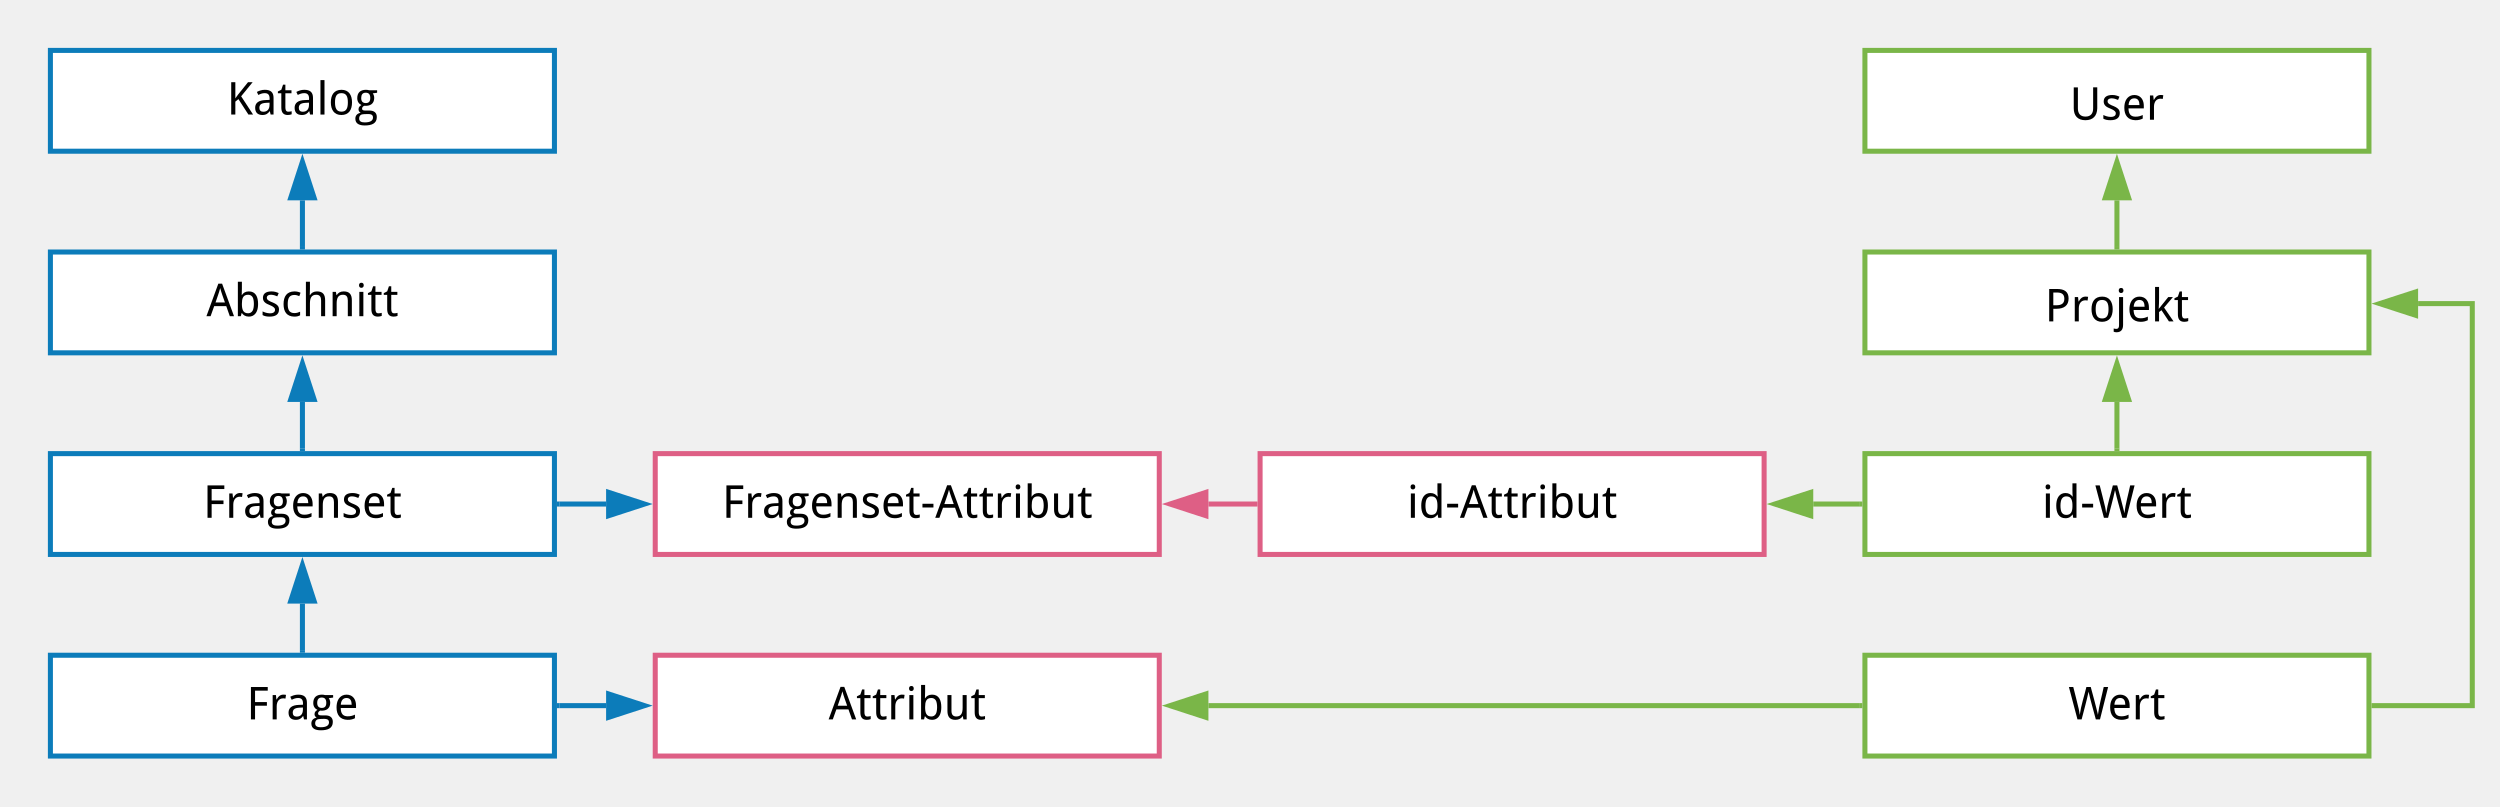
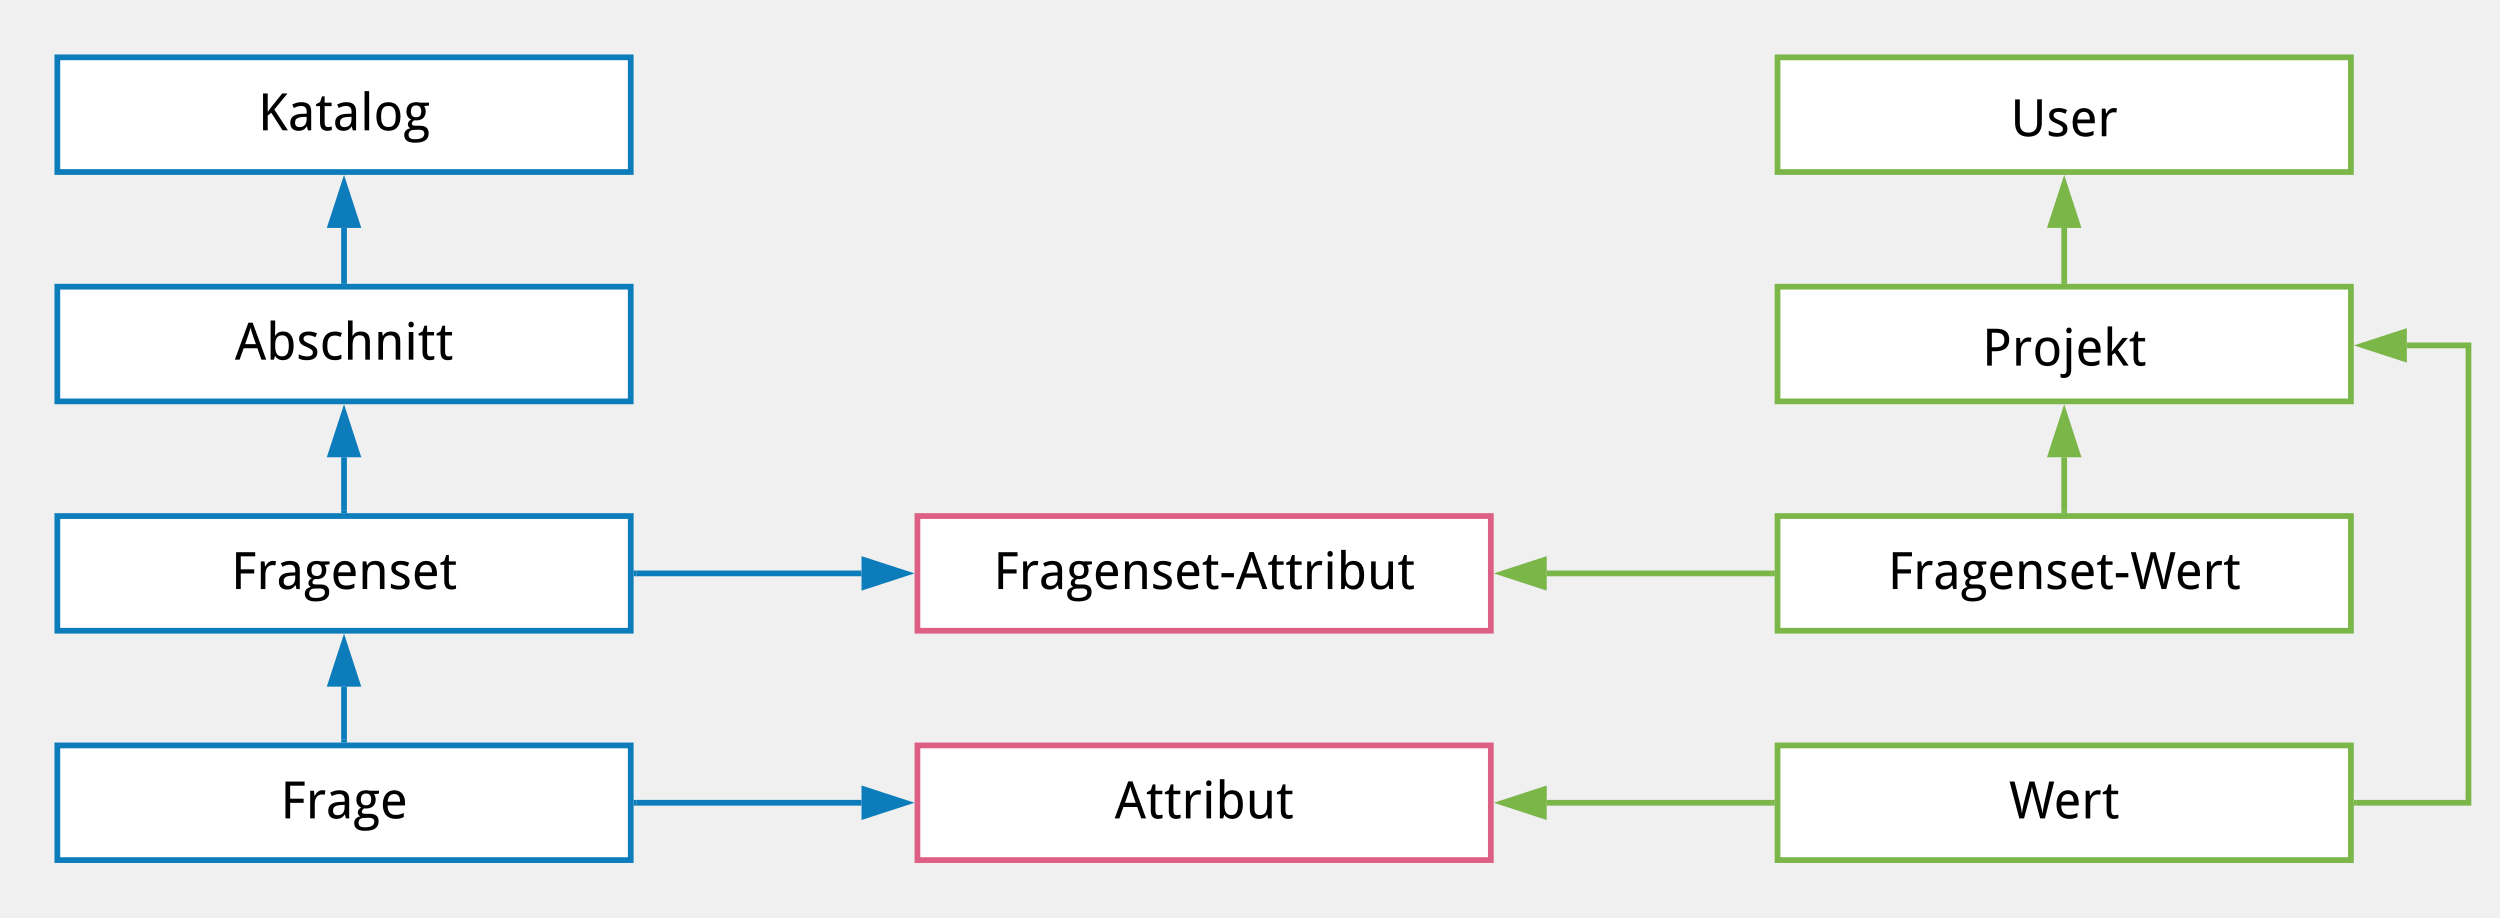
- <svg xmlns="http://www.w3.org/2000/svg" xmlns:ns1="lucid" xmlns:xlink="http://www.w3.org/1999/xlink" width="992" height="320">
-   <g transform="translate(-140 20)" ns1:page-tab-id="0_0">
-     <path d="M160 0h200v40H160z" stroke="#0c7cba" stroke-width="2" fill="#fff" />
-     <use xlink:href="#a" transform="matrix(1,0,0,1,165,5) translate(64.99854 20.45801)" />
-     <path d="M160 80h200v40H160z" stroke="#0c7cba" stroke-width="2" fill="#fff" />
-     <use xlink:href="#b" transform="matrix(1,0,0,1,165,85) translate(56.9126 20.45801)" />
-     <path d="M160 160h200v40H160z" stroke="#0c7cba" stroke-width="2" fill="#fff" />
-     <use xlink:href="#c" transform="matrix(1,0,0,1,165,165) translate(55.59424 20.45801)" />
-     <path d="M160 240h200v40H160z" stroke="#0c7cba" stroke-width="2" fill="#fff" />
-     <use xlink:href="#d" transform="matrix(1,0,0,1,165,245) translate(72.8208 20.45801)" />
-     <path d="M400 240h200v40H400z" stroke="#de5f85" stroke-width="2" fill="#fff" />
-     <use xlink:href="#e" transform="matrix(1,0,0,1,405,245) translate(63.79883 20.45801)" />
-     <path d="M362 260h18.5" stroke="#0c7cba" stroke-width="2" fill="none" />
-     <path d="M362.03 261H361v-2h1.03z" fill="#0c7cba" />
-     <path d="M395.76 260l-14.26 4.64v-9.28z" stroke="#0c7cba" stroke-width="2" fill="#0c7cba" />
-     <path d="M260 78V59.5" stroke="#0c7cba" stroke-width="2" fill="none" />
-     <path d="M261 79h-2v-1.03h2z" fill="#0c7cba" />
-     <path d="M260 44.24l4.64 14.26h-9.28z" stroke="#0c7cba" stroke-width="2" fill="#0c7cba" />
-     <path d="M260 158v-18.5" stroke="#0c7cba" stroke-width="2" fill="none" />
-     <path d="M261 159h-2v-1.03h2z" fill="#0c7cba" />
-     <path d="M260 124.24l4.64 14.26h-9.28z" stroke="#0c7cba" stroke-width="2" fill="#0c7cba" />
-     <path d="M260 238v-18.5" stroke="#0c7cba" stroke-width="2" fill="none" />
-     <path d="M261 239h-2v-1.03h2z" fill="#0c7cba" />
-     <path d="M260 204.24l4.64 14.26h-9.28z" stroke="#0c7cba" stroke-width="2" fill="#0c7cba" />
-     <path d="M880 240h200v40H880z" stroke="#7ab648" stroke-width="2" fill="#fff" />
-     <use xlink:href="#f" transform="matrix(1,0,0,1,885,245) translate(75.76953 20.45801)" />
-     <path d="M880 80h200v40H880z" stroke="#7ab648" stroke-width="2" fill="#fff" />
-     <use xlink:href="#g" transform="matrix(1,0,0,1,885,85) translate(66.36963 22.52051)" />
-     <path d="M880 0h200v40H880z" stroke="#7ab648" stroke-width="2" fill="#fff" />
-     <use xlink:href="#h" transform="matrix(1,0,0,1,885,5) translate(76.24854 22.52051)" />
-     <path d="M878 260H619.5" stroke="#7ab648" stroke-width="2" fill="none" />
-     <path d="M879 261h-1.03v-2H879z" fill="#7ab648" />
-     <path d="M604.24 260l14.26-4.64v9.28z" stroke="#7ab648" stroke-width="2" fill="#7ab648" />
-     <path d="M980 78V59.5" stroke="#7ab648" stroke-width="2" fill="none" />
-     <path d="M981 79h-2v-1.03h2z" fill="#7ab648" />
-     <path d="M980 44.24l4.64 14.26h-9.28z" stroke="#7ab648" stroke-width="2" fill="#7ab648" />
-     <path d="M362 180h18.5" stroke="#0c7cba" stroke-width="2" fill="none" />
-     <path d="M362.03 181H361v-2h1.03z" fill="#0c7cba" />
-     <path d="M395.76 180l-14.26 4.64v-9.28z" stroke="#0c7cba" stroke-width="2" fill="#0c7cba" />
-     <path d="M640 160h200v40H640z" stroke="#de5f85" stroke-width="2" fill="#fff" />
-     <use xlink:href="#i" transform="matrix(1,0,0,1,645,165) translate(53.30029 20.45801)" />
-     <path d="M880 160h200v40H880z" stroke="#7ab648" stroke-width="2" fill="#fff" />
-     <use xlink:href="#j" transform="matrix(1,0,0,1,885,165) translate(65.271 20.45801)" />
-     <path d="M878 180h-18.5" stroke="#7ab648" stroke-width="2" fill="none" />
-     <path d="M879 181h-1.03v-2H879z" fill="#7ab648" />
-     <path d="M844.24 180l14.26-4.64v9.28z" stroke="#7ab648" stroke-width="2" fill="#7ab648" />
-     <path d="M400 160h200v40H400z" stroke="#de5f85" stroke-width="2" fill="#fff" />
-     <use xlink:href="#k" transform="matrix(1,0,0,1,405,165) translate(21.49707 20.45801)" />
-     <path d="M638 180h-18.5" stroke="#de5f85" stroke-width="2" fill="none" />
-     <path d="M639 181h-1.03v-2H639z" fill="#de5f85" />
-     <path d="M604.24 180l14.26-4.64v9.28z" stroke="#de5f85" stroke-width="2" fill="#de5f85" />
-     <path d="M1082 260h39V100.47h-21.5" stroke="#7ab648" stroke-width="2" fill="none" />
-     <path d="M1082.03 261H1081v-2h1.03z" fill="#7ab648" />
-     <path d="M1084.24 100.47l14.26-4.63v9.27z" stroke="#7ab648" stroke-width="2" fill="#7ab648" />
-     <path d="M980 158v-18.5" stroke="#7ab648" stroke-width="2" fill="none" />
-     <path d="M981 159h-2v-1.03h2z" fill="#7ab648" />
-     <path d="M980 124.24l4.64 14.26h-9.28z" stroke="#7ab648" stroke-width="2" fill="#7ab648" />
+ <svg xmlns="http://www.w3.org/2000/svg" xmlns:ns1="lucid" xmlns:xlink="http://www.w3.org/1999/xlink" width="872" height="320">
+   <g transform="translate(-180 20)" ns1:page-tab-id="0_0">
+     <path d="M200 0h200v40H200z" stroke="#0c7cba" stroke-width="2" fill="#fff" />
+     <use xlink:href="#a" transform="matrix(1,0,0,1,205,5) translate(64.99854 20.45801)" />
+     <path d="M200 80h200v40H200z" stroke="#0c7cba" stroke-width="2" fill="#fff" />
+     <use xlink:href="#b" transform="matrix(1,0,0,1,205,85) translate(56.9126 20.45801)" />
+     <path d="M200 160h200v40H200z" stroke="#0c7cba" stroke-width="2" fill="#fff" />
+     <use xlink:href="#c" transform="matrix(1,0,0,1,205,165) translate(55.59424 20.45801)" />
+     <path d="M200 240h200v40H200z" stroke="#0c7cba" stroke-width="2" fill="#fff" />
+     <use xlink:href="#d" transform="matrix(1,0,0,1,205,245) translate(72.8208 20.45801)" />
+     <path d="M500 240h200v40H500z" stroke="#de5f85" stroke-width="2" fill="#fff" />
+     <use xlink:href="#e" transform="matrix(1,0,0,1,505,245) translate(63.79883 20.45801)" />
+     <path d="M402 260h78.5" stroke="#0c7cba" stroke-width="2" fill="none" />
+     <path d="M402.03 261H401v-2h1.03z" fill="#0c7cba" />
+     <path d="M495.76 260l-14.26 4.64v-9.28z" stroke="#0c7cba" stroke-width="2" fill="#0c7cba" />
+     <path d="M300 78V59.5" stroke="#0c7cba" stroke-width="2" fill="none" />
+     <path d="M301 79h-2v-1.03h2z" fill="#0c7cba" />
+     <path d="M300 44.24l4.64 14.26h-9.28z" stroke="#0c7cba" stroke-width="2" fill="#0c7cba" />
+     <path d="M300 158v-18.5" stroke="#0c7cba" stroke-width="2" fill="none" />
+     <path d="M301 159h-2v-1.03h2z" fill="#0c7cba" />
+     <path d="M300 124.24l4.64 14.26h-9.28z" stroke="#0c7cba" stroke-width="2" fill="#0c7cba" />
+     <path d="M300 238v-18.5" stroke="#0c7cba" stroke-width="2" fill="none" />
+     <path d="M301 239h-2v-1.03h2z" fill="#0c7cba" />
+     <path d="M300 204.24l4.64 14.26h-9.28z" stroke="#0c7cba" stroke-width="2" fill="#0c7cba" />
+     <path d="M800 240h200v40H800z" stroke="#7ab648" stroke-width="2" fill="#fff" />
+     <use xlink:href="#f" transform="matrix(1,0,0,1,805,245) translate(75.76953 20.45801)" />
+     <path d="M800 80h200v40H800z" stroke="#7ab648" stroke-width="2" fill="#fff" />
+     <use xlink:href="#g" transform="matrix(1,0,0,1,805,85) translate(66.36963 22.52051)" />
+     <path d="M800 0h200v40H800z" stroke="#7ab648" stroke-width="2" fill="#fff" />
+     <use xlink:href="#h" transform="matrix(1,0,0,1,805,5) translate(76.24854 22.52051)" />
+     <path d="M798 260h-78.5" stroke="#7ab648" stroke-width="2" fill="none" />
+     <path d="M799 261h-1.03v-2H799z" fill="#7ab648" />
+     <path d="M704.24 260l14.26-4.64v9.28z" stroke="#7ab648" stroke-width="2" fill="#7ab648" />
+     <path d="M900 78V59.5" stroke="#7ab648" stroke-width="2" fill="none" />
+     <path d="M901 79h-2v-1.03h2z" fill="#7ab648" />
+     <path d="M900 44.24l4.64 14.26h-9.28z" stroke="#7ab648" stroke-width="2" fill="#7ab648" />
+     <path d="M402 180h78.5" stroke="#0c7cba" stroke-width="2" fill="none" />
+     <path d="M402.03 181H401v-2h1.03z" fill="#0c7cba" />
+     <path d="M495.76 180l-14.26 4.64v-9.28z" stroke="#0c7cba" stroke-width="2" fill="#0c7cba" />
+     <path d="M800 160h200v40H800z" stroke="#7ab648" stroke-width="2" fill="#fff" />
+     <use xlink:href="#i" transform="matrix(1,0,0,1,805,165) translate(33.46777 20.45801)" />
+     <path d="M798 180h-78.5" stroke="#7ab648" stroke-width="2" fill="none" />
+     <path d="M799 181h-1.03v-2H799z" fill="#7ab648" />
+     <path d="M704.24 180l14.26-4.64v9.28z" stroke="#7ab648" stroke-width="2" fill="#7ab648" />
+     <path d="M500 160h200v40H500z" stroke="#de5f85" stroke-width="2" fill="#fff" />
+     <use xlink:href="#j" transform="matrix(1,0,0,1,505,165) translate(21.49707 20.45801)" />
+     <path d="M1002 260h39V100.47h-21.5" stroke="#7ab648" stroke-width="2" fill="none" />
+     <path d="M1002.03 261H1001v-2h1.03z" fill="#7ab648" />
+     <path d="M1004.24 100.47l14.26-4.63v9.27z" stroke="#7ab648" stroke-width="2" fill="#7ab648" />
+     <path d="M900 158v-18.5" stroke="#7ab648" stroke-width="2" fill="none" />
+     <path d="M901 159h-2v-1.03h2z" fill="#7ab648" />
+     <path d="M900 124.24l4.64 14.26h-9.28z" stroke="#7ab648" stroke-width="2" fill="#7ab648" />
    <defs>
-       <path d="M1186 0H975L524-698 385-584V0H199v-1462h186v731l121-168 452-563h209L647-825" id="l" />
-       <path d="M528-1118c261 0 396 106 396 366V0H793l-37-152h-8C675-50 588 23 412 20 205 16 94-97 94-307c0-109 39-193 116-252s194-91 351-96l184-7c13-190-36-305-217-305-119 0-209 41-292 82l-64-137c93-49 217-96 356-96zM283-305c0 117 66 178 176 178 189 0 281-117 284-311v-99c-222 12-460-2-460 232" id="m" />
-       <path d="M371-324c1 116 27 195 135 195 53 0 108-9 149-21v138C608 8 544 19 477 20c-210 0-290-128-289-344v-637H33v-81l155-78 78-230h105v252h276v137H371v637" id="n" />
-       <path d="M356 0H174v-1556h182V0" id="o" />
-       <path d="M113-551c0-340 147-567 481-567 325 0 475 233 475 567 0 342-147 571-481 571-325 0-475-235-475-571zm477-416c-231 0-289 166-289 416s60 420 291 420 289-170 289-420c0-251-60-416-291-416" id="p" />
-       <path d="M514-1118c47 0 108 8 143 20h363v113l-197 27c38 48 67 125 66 213-4 257-181 374-455 348-45 28-94 61-94 131 0 77 74 84 152 84h176c211 2 338 93 338 297 0 293-238 377-543 377-242 0-426-75-426-306C37 22 143-50 276-84c-52-23-98-81-96-154 3-105 57-142 133-192-112-51-190-152-190-309 0-250 139-376 391-379zM424-18c-132 0-215 62-215 198 0 137 110 174 254 174 124 0 217-20 279-58s92-93 92-165C834-67 606-18 424-18zm82-969c-142 0-205 90-205 242 0 146 68 227 207 227 142 0 203-80 203-230 0-154-61-239-205-239" id="q" />
+       <path d="M1186 0H975L524-698 385-584V0H199v-1462h186v731l121-168 452-563h209L647-825" id="k" />
+       <path d="M528-1118c261 0 396 106 396 366V0H793l-37-152h-8C675-50 588 23 412 20 205 16 94-97 94-307c0-109 39-193 116-252s194-91 351-96l184-7c13-190-36-305-217-305-119 0-209 41-292 82l-64-137c93-49 217-96 356-96zM283-305c0 117 66 178 176 178 189 0 281-117 284-311v-99c-222 12-460-2-460 232" id="l" />
+       <path d="M371-324c1 116 27 195 135 195 53 0 108-9 149-21v138C608 8 544 19 477 20c-210 0-290-128-289-344v-637H33v-81l155-78 78-230h105v252h276v137H371v637" id="m" />
+       <path d="M356 0H174v-1556h182V0" id="n" />
+       <path d="M113-551c0-340 147-567 481-567 325 0 475 233 475 567 0 342-147 571-481 571-325 0-475-235-475-571zm477-416c-231 0-289 166-289 416s60 420 291 420 289-170 289-420c0-251-60-416-291-416" id="o" />
+       <path d="M514-1118c47 0 108 8 143 20h363v113l-197 27c38 48 67 125 66 213-4 257-181 374-455 348-45 28-94 61-94 131 0 77 74 84 152 84h176c211 2 338 93 338 297 0 293-238 377-543 377-242 0-426-75-426-306C37 22 143-50 276-84c-52-23-98-81-96-154 3-105 57-142 133-192-112-51-190-152-190-309 0-250 139-376 391-379zM424-18c-132 0-215 62-215 198 0 137 110 174 254 174 124 0 217-20 279-58s92-93 92-165C834-67 606-18 424-18zm82-969c-142 0-205 90-205 242 0 146 68 227 207 227 142 0 203-80 203-230 0-154-61-239-205-239" id="p" />
      <g id="a">
-         <use transform="matrix(0.008789062,0,0,0.008789062,0,0)" xlink:href="#l" />
-         <use transform="matrix(0.008789062,0,0,0.008789062,10.42383,0)" xlink:href="#m" />
-         <use transform="matrix(0.008789062,0,0,0.008789062,19.97754,0)" xlink:href="#n" />
-         <use transform="matrix(0.008789062,0,0,0.008789062,26.07715,0)" xlink:href="#m" />
-         <use transform="matrix(0.008789062,0,0,0.008789062,35.63086,0)" xlink:href="#o" />
-         <use transform="matrix(0.008789062,0,0,0.008789062,40.28906,0)" xlink:href="#p" />
-         <use transform="matrix(0.008789062,0,0,0.008789062,50.67773,0)" xlink:href="#q" />
+         <use transform="matrix(0.008789062,0,0,0.008789062,0,0)" xlink:href="#k" />
+         <use transform="matrix(0.008789062,0,0,0.008789062,10.42383,0)" xlink:href="#l" />
+         <use transform="matrix(0.008789062,0,0,0.008789062,19.97754,0)" xlink:href="#m" />
+         <use transform="matrix(0.008789062,0,0,0.008789062,26.07715,0)" xlink:href="#l" />
+         <use transform="matrix(0.008789062,0,0,0.008789062,35.63086,0)" xlink:href="#n" />
+         <use transform="matrix(0.008789062,0,0,0.008789062,40.28906,0)" xlink:href="#o" />
+         <use transform="matrix(0.008789062,0,0,0.008789062,50.67773,0)" xlink:href="#p" />
      </g>
-       <path d="M1055 0L895-453H350L188 0H0l537-1468h170L1245 0h-190zM836-618c-73-216-155-421-215-650-57 231-141 432-211 650h426" id="r" />
-       <path d="M356-954c63-96 155-164 314-164 308 0 417 247 417 567 0 259-75 450-246 535-51 25-108 36-171 36-155-1-249-68-314-159h-12L307 0H174v-1556h182c-2 202 5 412-8 602h8zm0 403c1 237 46 421 281 420 90 0 153-39 199-109 81-124 82-503 0-624-45-67-110-103-201-103-236 0-279 179-279 416" id="s" />
-       <path d="M481-967c-140-5-232 63-189 190 66 110 246 141 360 208 97 57 179 119 179 268C831-65 655 18 414 20 275 21 175-1 90-49v-166c89 44 194 82 324 86 154 5 272-60 229-214-87-145-336-165-454-283-49-49-83-106-83-201 0-211 164-288 381-291 135-2 236 33 330 76l-63 147c-79-33-167-68-273-72" id="t" />
-       <path d="M860-39C784 1 712 22 594 20c-333-6-481-218-481-563 0-354 148-568 489-575 100-2 211 26 277 59l-54 154c-63-26-137-53-223-53-235 0-301 158-301 413 0 251 67 400 293 406 107 3 193-30 266-62v162" id="u" />
-       <path d="M674-1118c257 0 369 132 368 401V0H860v-707c-1-164-59-259-217-260-230-2-287 167-287 398V0H174v-1556h182c-2 202 6 416-8 606h10c61-100 160-168 316-168" id="v" />
-       <path d="M674-1118c257 0 369 132 368 401V0H860v-707c-1-164-59-259-217-260-230-2-287 167-287 398V0H174v-1098h148l26 148h10c61-100 160-168 316-168" id="w" />
-       <path d="M356 0H174v-1098h182V0zm-90-1280c-65 0-106-43-106-115 0-74 40-114 106-114 70 0 105 42 107 114 2 71-44 115-107 115" id="x" />
+       <path d="M1055 0L895-453H350L188 0H0l537-1468h170L1245 0h-190zM836-618c-73-216-155-421-215-650-57 231-141 432-211 650h426" id="q" />
+       <path d="M356-954c63-96 155-164 314-164 308 0 417 247 417 567 0 259-75 450-246 535-51 25-108 36-171 36-155-1-249-68-314-159h-12L307 0H174v-1556h182c-2 202 5 412-8 602h8zm0 403c1 237 46 421 281 420 90 0 153-39 199-109 81-124 82-503 0-624-45-67-110-103-201-103-236 0-279 179-279 416" id="r" />
+       <path d="M481-967c-140-5-232 63-189 190 66 110 246 141 360 208 97 57 179 119 179 268C831-65 655 18 414 20 275 21 175-1 90-49v-166c89 44 194 82 324 86 154 5 272-60 229-214-87-145-336-165-454-283-49-49-83-106-83-201 0-211 164-288 381-291 135-2 236 33 330 76l-63 147c-79-33-167-68-273-72" id="s" />
+       <path d="M860-39C784 1 712 22 594 20c-333-6-481-218-481-563 0-354 148-568 489-575 100-2 211 26 277 59l-54 154c-63-26-137-53-223-53-235 0-301 158-301 413 0 251 67 400 293 406 107 3 193-30 266-62v162" id="t" />
+       <path d="M674-1118c257 0 369 132 368 401V0H860v-707c-1-164-59-259-217-260-230-2-287 167-287 398V0H174v-1556h182c-2 202 6 416-8 606h10c61-100 160-168 316-168" id="u" />
+       <path d="M674-1118c257 0 369 132 368 401V0H860v-707c-1-164-59-259-217-260-230-2-287 167-287 398V0H174v-1098h148l26 148h10c61-100 160-168 316-168" id="v" />
+       <path d="M356 0H174v-1098h182V0zm-90-1280c-65 0-106-43-106-115 0-74 40-114 106-114 70 0 105 42 107 114 2 71-44 115-107 115" id="w" />
      <g id="b">
-         <use transform="matrix(0.008789062,0,0,0.008789062,0,0)" xlink:href="#r" />
-         <use transform="matrix(0.008789062,0,0,0.008789062,10.94238,0)" xlink:href="#s" />
-         <use transform="matrix(0.008789062,0,0,0.008789062,21.48926,0)" xlink:href="#t" />
-         <use transform="matrix(0.008789062,0,0,0.008789062,29.61035,0)" xlink:href="#u" />
-         <use transform="matrix(0.008789062,0,0,0.008789062,37.94238,0)" xlink:href="#v" />
-         <use transform="matrix(0.008789062,0,0,0.008789062,48.54199,0)" xlink:href="#w" />
-         <use transform="matrix(0.008789062,0,0,0.008789062,59.1416,0)" xlink:href="#x" />
-         <use transform="matrix(0.008789062,0,0,0.008789062,63.7998,0)" xlink:href="#n" />
-         <use transform="matrix(0.008789062,0,0,0.008789062,70.0752,0)" xlink:href="#n" />
+         <use transform="matrix(0.008789062,0,0,0.008789062,0,0)" xlink:href="#q" />
+         <use transform="matrix(0.008789062,0,0,0.008789062,10.94238,0)" xlink:href="#r" />
+         <use transform="matrix(0.008789062,0,0,0.008789062,21.48926,0)" xlink:href="#s" />
+         <use transform="matrix(0.008789062,0,0,0.008789062,29.61035,0)" xlink:href="#t" />
+         <use transform="matrix(0.008789062,0,0,0.008789062,37.94238,0)" xlink:href="#u" />
+         <use transform="matrix(0.008789062,0,0,0.008789062,48.54199,0)" xlink:href="#v" />
+         <use transform="matrix(0.008789062,0,0,0.008789062,59.1416,0)" xlink:href="#w" />
+         <use transform="matrix(0.008789062,0,0,0.008789062,63.7998,0)" xlink:href="#m" />
+         <use transform="matrix(0.008789062,0,0,0.008789062,70.0752,0)" xlink:href="#m" />
      </g>
-       <path d="M385 0H199v-1462h759v164H385v516h535v164H385V0" id="y" />
-       <path d="M352-897c71-121 155-243 362-219 24 3 45 5 62 8l-24 168c-258-57-396 105-396 348V0H174v-1098h148l22 201h8" id="z" />
-       <path d="M944-53C850-7 748 24 608 20c-333-9-495-220-495-561 0-264 92-451 269-538 104-51 258-51 363-3 158 72 246 228 248 455v113H301c6 236 86 371 309 375 139 2 240-31 334-76v162zM797-662c-2-176-59-305-234-305-171 0-246 129-258 305h492" id="A" />
+       <path d="M385 0H199v-1462h759v164H385v516h535v164H385V0" id="x" />
+       <path d="M352-897c71-121 155-243 362-219 24 3 45 5 62 8l-24 168c-258-57-396 105-396 348V0H174v-1098h148l22 201h8" id="y" />
+       <path d="M944-53C850-7 748 24 608 20c-333-9-495-220-495-561 0-264 92-451 269-538 104-51 258-51 363-3 158 72 246 228 248 455v113H301c6 236 86 371 309 375 139 2 240-31 334-76v162zM797-662c-2-176-59-305-234-305-171 0-246 129-258 305h492" id="z" />
      <g id="c">
-         <use transform="matrix(0.008789062,0,0,0.008789062,0,0)" xlink:href="#y" />
-         <use transform="matrix(0.008789062,0,0,0.008789062,8.841797,0)" xlink:href="#z" />
-         <use transform="matrix(0.008789062,0,0,0.008789062,15.84668,0)" xlink:href="#m" />
-         <use transform="matrix(0.008789062,0,0,0.008789062,25.40039,0)" xlink:href="#q" />
-         <use transform="matrix(0.008789062,0,0,0.008789062,34.72559,0)" xlink:href="#A" />
-         <use transform="matrix(0.008789062,0,0,0.008789062,44.3584,0)" xlink:href="#w" />
-         <use transform="matrix(0.008789062,0,0,0.008789062,54.95801,0)" xlink:href="#t" />
-         <use transform="matrix(0.008789062,0,0,0.008789062,63.0791,0)" xlink:href="#A" />
-         <use transform="matrix(0.008789062,0,0,0.008789062,72.71191,0)" xlink:href="#n" />
+         <use transform="matrix(0.008789062,0,0,0.008789062,0,0)" xlink:href="#x" />
+         <use transform="matrix(0.008789062,0,0,0.008789062,8.841797,0)" xlink:href="#y" />
+         <use transform="matrix(0.008789062,0,0,0.008789062,15.84668,0)" xlink:href="#l" />
+         <use transform="matrix(0.008789062,0,0,0.008789062,25.40039,0)" xlink:href="#p" />
+         <use transform="matrix(0.008789062,0,0,0.008789062,34.72559,0)" xlink:href="#z" />
+         <use transform="matrix(0.008789062,0,0,0.008789062,44.3584,0)" xlink:href="#v" />
+         <use transform="matrix(0.008789062,0,0,0.008789062,54.95801,0)" xlink:href="#s" />
+         <use transform="matrix(0.008789062,0,0,0.008789062,63.0791,0)" xlink:href="#z" />
+         <use transform="matrix(0.008789062,0,0,0.008789062,72.71191,0)" xlink:href="#m" />
      </g>
      <g id="d">
-         <use transform="matrix(0.008789062,0,0,0.008789062,0,0)" xlink:href="#y" />
-         <use transform="matrix(0.008789062,0,0,0.008789062,8.841797,0)" xlink:href="#z" />
-         <use transform="matrix(0.008789062,0,0,0.008789062,15.84668,0)" xlink:href="#m" />
-         <use transform="matrix(0.008789062,0,0,0.008789062,25.40039,0)" xlink:href="#q" />
-         <use transform="matrix(0.008789062,0,0,0.008789062,34.72559,0)" xlink:href="#A" />
+         <use transform="matrix(0.008789062,0,0,0.008789062,0,0)" xlink:href="#x" />
+         <use transform="matrix(0.008789062,0,0,0.008789062,8.841797,0)" xlink:href="#y" />
+         <use transform="matrix(0.008789062,0,0,0.008789062,15.84668,0)" xlink:href="#l" />
+         <use transform="matrix(0.008789062,0,0,0.008789062,25.40039,0)" xlink:href="#p" />
+         <use transform="matrix(0.008789062,0,0,0.008789062,34.72559,0)" xlink:href="#z" />
      </g>
-       <path d="M563-131c230 1 287-166 287-397v-570h182V0H885l-27-147h-10C788-46 687 18 532 20c-259 3-368-141-368-401v-717h182v707c0 164 60 259 217 260" id="B" />
+       <path d="M563-131c230 1 287-166 287-397v-570h182V0H885l-27-147h-10C788-46 687 18 532 20c-259 3-368-141-368-401v-717h182v707c0 164 60 259 217 260" id="A" />
      <g id="e">
-         <use transform="matrix(0.008789062,0,0,0.008789062,0,0)" xlink:href="#r" />
-         <use transform="matrix(0.008789062,0,0,0.008789062,10.94238,0)" xlink:href="#n" />
-         <use transform="matrix(0.008789062,0,0,0.008789062,17.21777,0)" xlink:href="#n" />
-         <use transform="matrix(0.008789062,0,0,0.008789062,23.31738,0)" xlink:href="#z" />
-         <use transform="matrix(0.008789062,0,0,0.008789062,30.49805,0)" xlink:href="#x" />
-         <use transform="matrix(0.008789062,0,0,0.008789062,35.15625,0)" xlink:href="#s" />
-         <use transform="matrix(0.008789062,0,0,0.008789062,45.70312,0)" xlink:href="#B" />
-         <use transform="matrix(0.008789062,0,0,0.008789062,56.30273,0)" xlink:href="#n" />
+         <use transform="matrix(0.008789062,0,0,0.008789062,0,0)" xlink:href="#q" />
+         <use transform="matrix(0.008789062,0,0,0.008789062,10.94238,0)" xlink:href="#m" />
+         <use transform="matrix(0.008789062,0,0,0.008789062,17.21777,0)" xlink:href="#m" />
+         <use transform="matrix(0.008789062,0,0,0.008789062,23.31738,0)" xlink:href="#y" />
+         <use transform="matrix(0.008789062,0,0,0.008789062,30.49805,0)" xlink:href="#w" />
+         <use transform="matrix(0.008789062,0,0,0.008789062,35.15625,0)" xlink:href="#r" />
+         <use transform="matrix(0.008789062,0,0,0.008789062,45.70312,0)" xlink:href="#A" />
+         <use transform="matrix(0.008789062,0,0,0.008789062,56.30273,0)" xlink:href="#m" />
      </g>
-       <path d="M809-1462h197c102 393 215 775 308 1176 6 31 11 60 15 85 56-451 176-840 262-1261h199L1423 0h-188c-109-417-232-820-328-1251C818-820 697-417 594 0H406L20-1462h197c81 329 169 652 245 984 20 88 34 185 46 277 65-455 201-841 301-1261" id="C" />
+       <path d="M809-1462h197c102 393 215 775 308 1176 6 31 11 60 15 85 56-451 176-840 262-1261h199L1423 0h-188c-109-417-232-820-328-1251C818-820 697-417 594 0H406L20-1462h197c81 329 169 652 245 984 20 88 34 185 46 277 65-455 201-841 301-1261" id="B" />
      <g id="f">
+         <use transform="matrix(0.008789062,0,0,0.008789062,0,0)" xlink:href="#B" />
+         <use transform="matrix(0.008789062,0,0,0.008789062,15.54785,0)" xlink:href="#z" />
+         <use transform="matrix(0.008789062,0,0,0.008789062,25.18066,0)" xlink:href="#y" />
+         <use transform="matrix(0.008789062,0,0,0.008789062,32.36133,0)" xlink:href="#m" />
+       </g>
+       <path d="M561-1462c316 1 514 118 514 428 0 320-205 463-540 465H385V0H199v-1462h362zm322 438c-3-205-121-279-338-279H385v576h129c227 2 372-71 369-297" id="C" />
+       <path d="M356 158c-1 205-86 331-290 334-58 0-97-8-134-25V319c35 13 67 21 115 21 98-1 127-68 127-170v-1268h182V158zm-90-1438c-65 0-106-43-106-115 0-74 40-114 106-114 70 0 105 42 107 114 2 71-44 115-107 115" id="D" />
+       <path d="M342-567c141-179 285-354 428-531h211L580-623 1008 0H799L463-504l-109 82V0H174v-1556h180c-3 332 10 680-16 989h4" id="E" />
+       <g id="g">
        <use transform="matrix(0.008789062,0,0,0.008789062,0,0)" xlink:href="#C" />
-         <use transform="matrix(0.008789062,0,0,0.008789062,15.54785,0)" xlink:href="#A" />
-         <use transform="matrix(0.008789062,0,0,0.008789062,25.18066,0)" xlink:href="#z" />
-         <use transform="matrix(0.008789062,0,0,0.008789062,32.36133,0)" xlink:href="#n" />
+         <use transform="matrix(0.008789062,0,0,0.008789062,10.37109,0)" xlink:href="#y" />
+         <use transform="matrix(0.008789062,0,0,0.008789062,17.55176,0)" xlink:href="#o" />
+         <use transform="matrix(0.008789062,0,0,0.008789062,27.94043,0)" xlink:href="#D" />
+         <use transform="matrix(0.008789062,0,0,0.008789062,32.59863,0)" xlink:href="#z" />
+         <use transform="matrix(0.008789062,0,0,0.008789062,42.23145,0)" xlink:href="#E" />
+         <use transform="matrix(0.008789062,0,0,0.008789062,51.16113,0)" xlink:href="#m" />
      </g>
-       <path d="M561-1462c316 1 514 118 514 428 0 320-205 463-540 465H385V0H199v-1462h362zm322 438c-3-205-121-279-338-279H385v576h129c227 2 372-71 369-297" id="D" />
-       <path d="M356 158c-1 205-86 331-290 334-58 0-97-8-134-25V319c35 13 67 21 115 21 98-1 127-68 127-170v-1268h182V158zm-90-1438c-65 0-106-43-106-115 0-74 40-114 106-114 70 0 105 42 107 114 2 71-44 115-107 115" id="E" />
-       <path d="M342-567c141-179 285-354 428-531h211L580-623 1008 0H799L463-504l-109 82V0H174v-1556h180c-3 332 10 680-16 989h4" id="F" />
-       <g id="g">
-         <use transform="matrix(0.008789062,0,0,0.008789062,0,0)" xlink:href="#D" />
-         <use transform="matrix(0.008789062,0,0,0.008789062,10.37109,0)" xlink:href="#z" />
-         <use transform="matrix(0.008789062,0,0,0.008789062,17.55176,0)" xlink:href="#p" />
-         <use transform="matrix(0.008789062,0,0,0.008789062,27.94043,0)" xlink:href="#E" />
-         <use transform="matrix(0.008789062,0,0,0.008789062,32.59863,0)" xlink:href="#A" />
-         <use transform="matrix(0.008789062,0,0,0.008789062,42.23145,0)" xlink:href="#F" />
-         <use transform="matrix(0.008789062,0,0,0.008789062,51.16113,0)" xlink:href="#n" />
+       <path d="M719-143c233-2 340-141 340-369v-952h186v948c-10 341-189 536-536 536-344 0-525-198-525-540v-942h187v952c0 232 114 369 348 367" id="F" />
+       <g id="h">
+         <use transform="matrix(0.008789062,0,0,0.008789062,0,0)" xlink:href="#F" />
+         <use transform="matrix(0.008789062,0,0,0.008789062,12.56836,0)" xlink:href="#s" />
+         <use transform="matrix(0.008789062,0,0,0.008789062,20.68945,0)" xlink:href="#z" />
+         <use transform="matrix(0.008789062,0,0,0.008789062,30.32227,0)" xlink:href="#y" />
      </g>
-       <path d="M719-143c233-2 340-141 340-369v-952h186v948c-10 341-189 536-536 536-344 0-525-198-525-540v-942h187v952c0 232 114 369 348 367" id="G" />
-       <g id="h">
-         <use transform="matrix(0.008789062,0,0,0.008789062,0,0)" xlink:href="#G" />
-         <use transform="matrix(0.008789062,0,0,0.008789062,12.56836,0)" xlink:href="#t" />
-         <use transform="matrix(0.008789062,0,0,0.008789062,20.68945,0)" xlink:href="#A" />
-         <use transform="matrix(0.008789062,0,0,0.008789062,30.32227,0)" xlink:href="#z" />
-       </g>
-       <path d="M856-958c-21-183-9-398-12-598h182V0H879l-27-147h-8C781-52 689 20 530 20c-307 0-417-246-417-567 0-260 76-450 247-535 51-25 108-36 170-36 155 1 249 69 314 160h12zm-12 452c5-254-32-463-281-461-90 0-153 39-199 109-81 124-82 504 0 624 45 66 110 103 201 103 222 0 275-157 279-375" id="H" />
-       <path d="M82-465v-168h496v168H82" id="I" />
+       <path d="M82-465v-168h496v168H82" id="G" />
      <g id="i">
        <use transform="matrix(0.008789062,0,0,0.008789062,0,0)" xlink:href="#x" />
-         <use transform="matrix(0.008789062,0,0,0.008789062,4.658203,0)" xlink:href="#H" />
-         <use transform="matrix(0.008789062,0,0,0.008789062,15.20508,0)" xlink:href="#I" />
-         <use transform="matrix(0.008789062,0,0,0.008789062,20.99707,0)" xlink:href="#r" />
-         <use transform="matrix(0.008789062,0,0,0.008789062,31.93945,0)" xlink:href="#n" />
-         <use transform="matrix(0.008789062,0,0,0.008789062,38.21484,0)" xlink:href="#n" />
-         <use transform="matrix(0.008789062,0,0,0.008789062,44.31445,0)" xlink:href="#z" />
-         <use transform="matrix(0.008789062,0,0,0.008789062,51.49512,0)" xlink:href="#x" />
-         <use transform="matrix(0.008789062,0,0,0.008789062,56.15332,0)" xlink:href="#s" />
-         <use transform="matrix(0.008789062,0,0,0.008789062,66.7002,0)" xlink:href="#B" />
-         <use transform="matrix(0.008789062,0,0,0.008789062,77.2998,0)" xlink:href="#n" />
+         <use transform="matrix(0.008789062,0,0,0.008789062,8.841797,0)" xlink:href="#y" />
+         <use transform="matrix(0.008789062,0,0,0.008789062,15.84668,0)" xlink:href="#l" />
+         <use transform="matrix(0.008789062,0,0,0.008789062,25.40039,0)" xlink:href="#p" />
+         <use transform="matrix(0.008789062,0,0,0.008789062,34.72559,0)" xlink:href="#z" />
+         <use transform="matrix(0.008789062,0,0,0.008789062,44.3584,0)" xlink:href="#v" />
+         <use transform="matrix(0.008789062,0,0,0.008789062,54.95801,0)" xlink:href="#s" />
+         <use transform="matrix(0.008789062,0,0,0.008789062,63.0791,0)" xlink:href="#z" />
+         <use transform="matrix(0.008789062,0,0,0.008789062,72.71191,0)" xlink:href="#m" />
+         <use transform="matrix(0.008789062,0,0,0.008789062,78.81152,0)" xlink:href="#G" />
+         <use transform="matrix(0.008789062,0,0,0.008789062,84.60352,0)" xlink:href="#B" />
+         <use transform="matrix(0.008789062,0,0,0.008789062,100.1514,0)" xlink:href="#z" />
+         <use transform="matrix(0.008789062,0,0,0.008789062,109.7842,0)" xlink:href="#y" />
+         <use transform="matrix(0.008789062,0,0,0.008789062,116.9648,0)" xlink:href="#m" />
      </g>
      <g id="j">
        <use transform="matrix(0.008789062,0,0,0.008789062,0,0)" xlink:href="#x" />
-         <use transform="matrix(0.008789062,0,0,0.008789062,4.658203,0)" xlink:href="#H" />
-         <use transform="matrix(0.008789062,0,0,0.008789062,15.20508,0)" xlink:href="#I" />
-         <use transform="matrix(0.008789062,0,0,0.008789062,20.99707,0)" xlink:href="#C" />
-         <use transform="matrix(0.008789062,0,0,0.008789062,36.54492,0)" xlink:href="#A" />
-         <use transform="matrix(0.008789062,0,0,0.008789062,46.17773,0)" xlink:href="#z" />
-         <use transform="matrix(0.008789062,0,0,0.008789062,53.3584,0)" xlink:href="#n" />
-       </g>
-       <g id="k">
-         <use transform="matrix(0.008789062,0,0,0.008789062,0,0)" xlink:href="#y" />
-         <use transform="matrix(0.008789062,0,0,0.008789062,8.841797,0)" xlink:href="#z" />
-         <use transform="matrix(0.008789062,0,0,0.008789062,15.84668,0)" xlink:href="#m" />
-         <use transform="matrix(0.008789062,0,0,0.008789062,25.40039,0)" xlink:href="#q" />
-         <use transform="matrix(0.008789062,0,0,0.008789062,34.72559,0)" xlink:href="#A" />
-         <use transform="matrix(0.008789062,0,0,0.008789062,44.3584,0)" xlink:href="#w" />
-         <use transform="matrix(0.008789062,0,0,0.008789062,54.95801,0)" xlink:href="#t" />
-         <use transform="matrix(0.008789062,0,0,0.008789062,63.0791,0)" xlink:href="#A" />
-         <use transform="matrix(0.008789062,0,0,0.008789062,72.71191,0)" xlink:href="#n" />
-         <use transform="matrix(0.008789062,0,0,0.008789062,78.81152,0)" xlink:href="#I" />
-         <use transform="matrix(0.008789062,0,0,0.008789062,84.60352,0)" xlink:href="#r" />
-         <use transform="matrix(0.008789062,0,0,0.008789062,95.5459,0)" xlink:href="#n" />
-         <use transform="matrix(0.008789062,0,0,0.008789062,101.8213,0)" xlink:href="#n" />
-         <use transform="matrix(0.008789062,0,0,0.008789062,107.9209,0)" xlink:href="#z" />
-         <use transform="matrix(0.008789062,0,0,0.008789062,115.1016,0)" xlink:href="#x" />
-         <use transform="matrix(0.008789062,0,0,0.008789062,119.7598,0)" xlink:href="#s" />
-         <use transform="matrix(0.008789062,0,0,0.008789062,130.3066,0)" xlink:href="#B" />
-         <use transform="matrix(0.008789062,0,0,0.008789062,140.9062,0)" xlink:href="#n" />
+         <use transform="matrix(0.008789062,0,0,0.008789062,8.841797,0)" xlink:href="#y" />
+         <use transform="matrix(0.008789062,0,0,0.008789062,15.84668,0)" xlink:href="#l" />
+         <use transform="matrix(0.008789062,0,0,0.008789062,25.40039,0)" xlink:href="#p" />
+         <use transform="matrix(0.008789062,0,0,0.008789062,34.72559,0)" xlink:href="#z" />
+         <use transform="matrix(0.008789062,0,0,0.008789062,44.3584,0)" xlink:href="#v" />
+         <use transform="matrix(0.008789062,0,0,0.008789062,54.95801,0)" xlink:href="#s" />
+         <use transform="matrix(0.008789062,0,0,0.008789062,63.0791,0)" xlink:href="#z" />
+         <use transform="matrix(0.008789062,0,0,0.008789062,72.71191,0)" xlink:href="#m" />
+         <use transform="matrix(0.008789062,0,0,0.008789062,78.81152,0)" xlink:href="#G" />
+         <use transform="matrix(0.008789062,0,0,0.008789062,84.60352,0)" xlink:href="#q" />
+         <use transform="matrix(0.008789062,0,0,0.008789062,95.5459,0)" xlink:href="#m" />
+         <use transform="matrix(0.008789062,0,0,0.008789062,101.8213,0)" xlink:href="#m" />
+         <use transform="matrix(0.008789062,0,0,0.008789062,107.9209,0)" xlink:href="#y" />
+         <use transform="matrix(0.008789062,0,0,0.008789062,115.1016,0)" xlink:href="#w" />
+         <use transform="matrix(0.008789062,0,0,0.008789062,119.7598,0)" xlink:href="#r" />
+         <use transform="matrix(0.008789062,0,0,0.008789062,130.3066,0)" xlink:href="#A" />
+         <use transform="matrix(0.008789062,0,0,0.008789062,140.9062,0)" xlink:href="#m" />
      </g>
    </defs>
  </g>
</svg>
